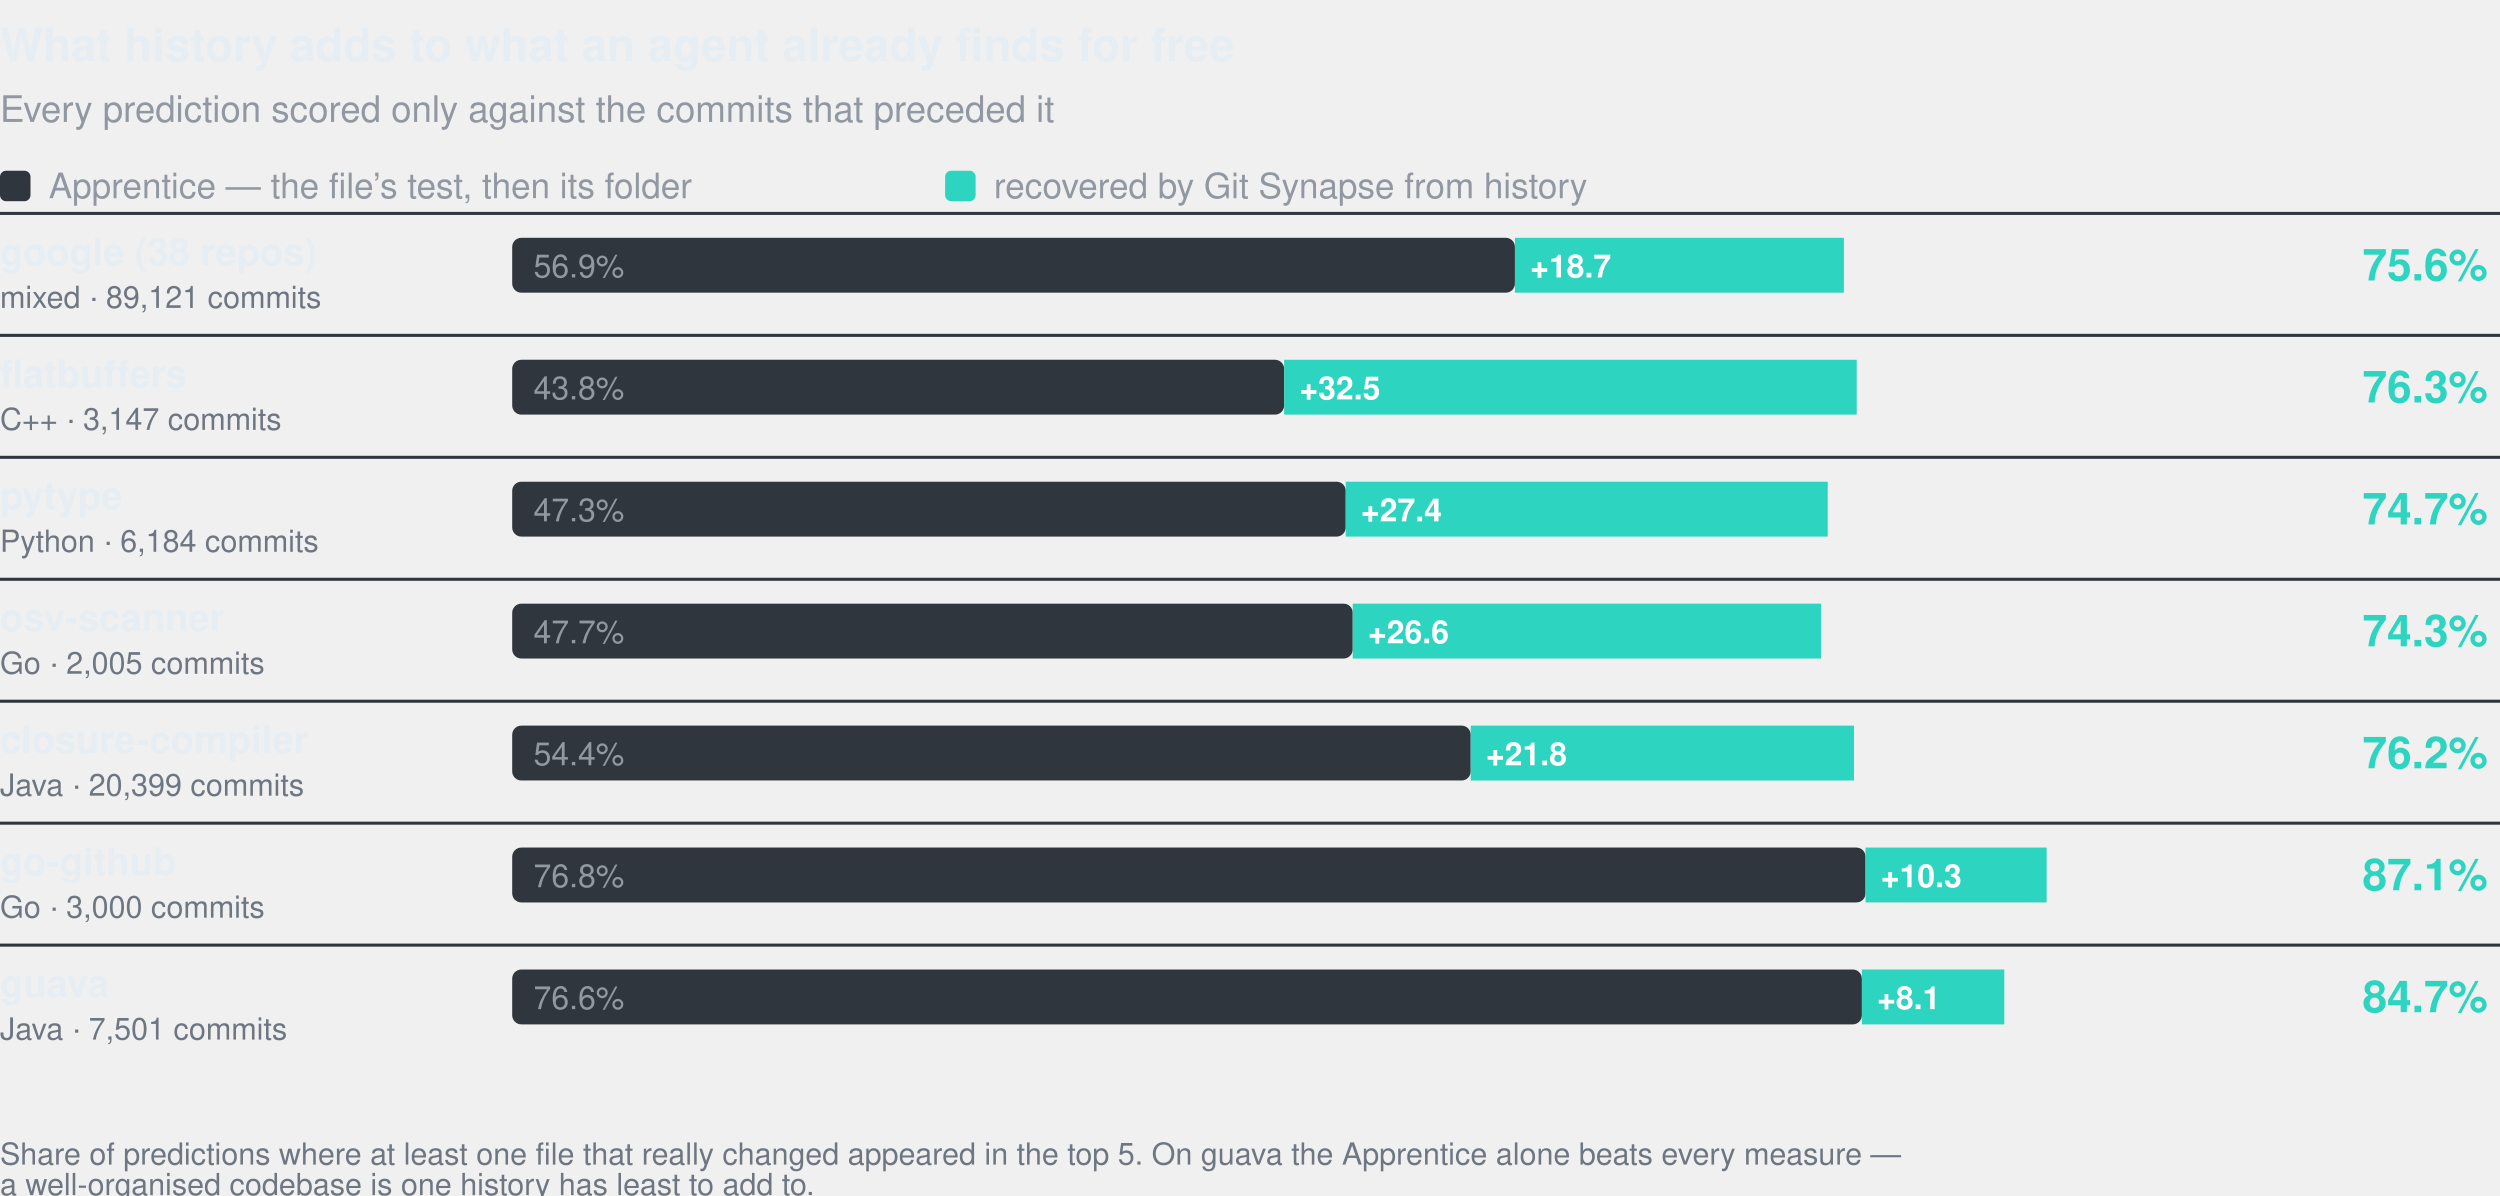
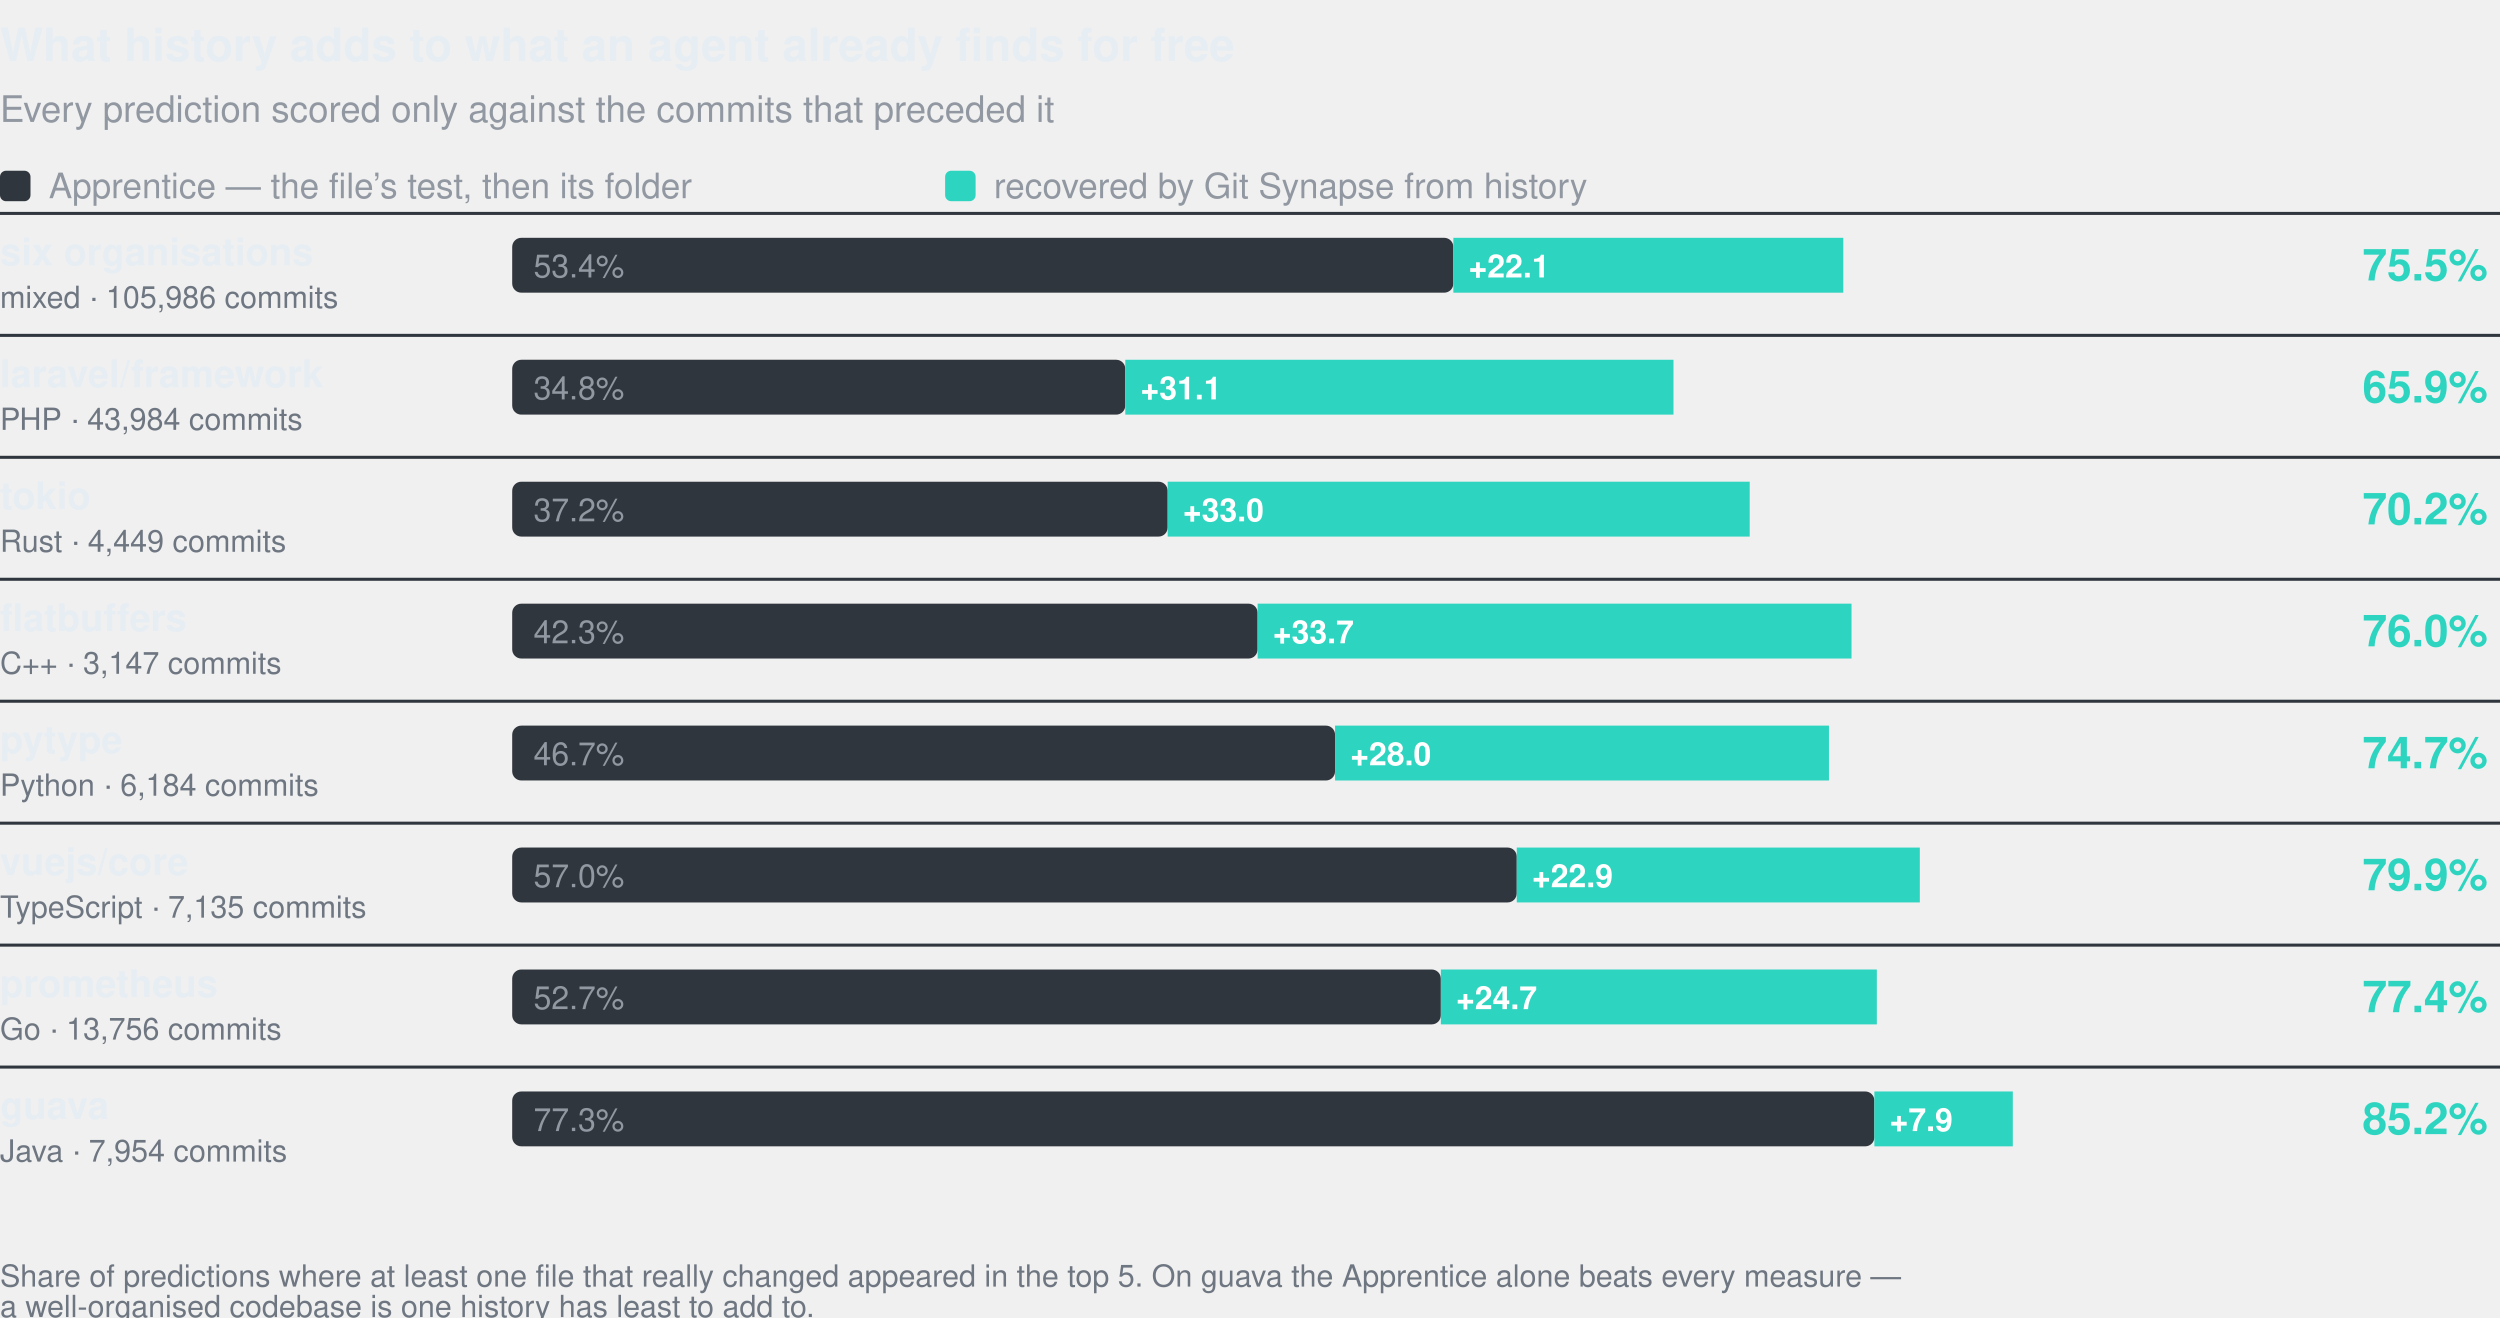
- <svg xmlns="http://www.w3.org/2000/svg" width="820" height="392" viewBox="0 0 820 392" font-family="-apple-system,BlinkMacSystemFont,Segoe UI,Helvetica,Arial,sans-serif">
+ <svg xmlns="http://www.w3.org/2000/svg" width="820" height="432" viewBox="0 0 820 432" font-family="-apple-system,BlinkMacSystemFont,Segoe UI,Helvetica,Arial,sans-serif">
  <text x="0" y="20" font-size="15" font-weight="700" fill="#e6edf3">What history adds to what an agent already finds for free</text>
  <text x="0" y="40" font-size="12" fill="#9198a1">Every prediction scored only against the commits that preceded it</text>
  <rect x="0" y="56" width="10" height="10" rx="2" fill="#30363d" />
  <text x="16" y="65" font-size="11.5" fill="#9198a1">Apprentice — the file’s test, then its folder</text>
  <rect x="310" y="56" width="10" height="10" rx="2" fill="#2dd4bf" />
  <text x="326" y="65" font-size="11.5" fill="#9198a1">recovered by Git Synapse from history</text>
  <line x1="0" y1="70" x2="820" y2="70" stroke="#30363d" stroke-width="1" />
-   <text x="0" y="87" font-size="12.5" font-weight="600" fill="#e6edf3">google (38 repos)</text>
-   <text x="0" y="101" font-size="10" fill="#6e7681">mixed · 89,121 commits</text>
-   <rect x="168" y="78" width="328.9" height="18" rx="3" fill="#30363d" />
-   <rect x="496.9" y="78" width="107.9" height="18" fill="#2dd4bf" />
-   <text x="175" y="91" font-size="10.5" fill="#9198a1">56.9%</text>
-   <text x="501.9" y="91" font-size="10.5" font-weight="700" fill="#ffffff">+18.7</text>
-   <text x="816" y="92" font-size="14.5" font-weight="700" text-anchor="end" fill="#2dd4bf">75.6%</text>
+   <text x="0" y="87" font-size="12.5" font-weight="600" fill="#e6edf3">six organisations</text>
+   <text x="0" y="101" font-size="10" fill="#6e7681">mixed · 105,986 commits</text>
+   <rect x="168" y="78" width="308.7" height="18" rx="3" fill="#30363d" />
+   <rect x="476.7" y="78" width="127.9" height="18" fill="#2dd4bf" />
+   <text x="175" y="91" font-size="10.5" fill="#9198a1">53.4%</text>
+   <text x="481.7" y="91" font-size="10.5" font-weight="700" fill="#ffffff">+22.1</text>
+   <text x="816" y="92" font-size="14.5" font-weight="700" text-anchor="end" fill="#2dd4bf">75.5%</text>
  <line x1="0" y1="110" x2="820" y2="110" stroke="#30363d" stroke-width="1" />
-   <text x="0" y="127" font-size="12.5" font-weight="600" fill="#e6edf3">flatbuffers</text>
-   <text x="0" y="141" font-size="10" fill="#6e7681">C++ · 3,147 commits</text>
-   <rect x="168" y="118" width="253.2" height="18" rx="3" fill="#30363d" />
-   <rect x="421.2" y="118" width="187.8" height="18" fill="#2dd4bf" />
-   <text x="175" y="131" font-size="10.5" fill="#9198a1">43.8%</text>
-   <text x="426.2" y="131" font-size="10.5" font-weight="700" fill="#ffffff">+32.5</text>
-   <text x="816" y="132" font-size="14.5" font-weight="700" text-anchor="end" fill="#2dd4bf">76.3%</text>
+   <text x="0" y="127" font-size="12.5" font-weight="600" fill="#e6edf3">laravel/framework</text>
+   <text x="0" y="141" font-size="10" fill="#6e7681">PHP · 43,984 commits</text>
+   <rect x="168" y="118" width="201.1" height="18" rx="3" fill="#30363d" />
+   <rect x="369.1" y="118" width="179.8" height="18" fill="#2dd4bf" />
+   <text x="175" y="131" font-size="10.5" fill="#9198a1">34.8%</text>
+   <text x="374.1" y="131" font-size="10.5" font-weight="700" fill="#ffffff">+31.1</text>
+   <text x="816" y="132" font-size="14.5" font-weight="700" text-anchor="end" fill="#2dd4bf">65.9%</text>
  <line x1="0" y1="150" x2="820" y2="150" stroke="#30363d" stroke-width="1" />
-   <text x="0" y="167" font-size="12.5" font-weight="600" fill="#e6edf3">pytype</text>
-   <text x="0" y="181" font-size="10" fill="#6e7681">Python · 6,184 commits</text>
-   <rect x="168" y="158" width="273.4" height="18" rx="3" fill="#30363d" />
-   <rect x="441.4" y="158" width="158.1" height="18" fill="#2dd4bf" />
-   <text x="175" y="171" font-size="10.5" fill="#9198a1">47.3%</text>
-   <text x="446.4" y="171" font-size="10.5" font-weight="700" fill="#ffffff">+27.4</text>
-   <text x="816" y="172" font-size="14.5" font-weight="700" text-anchor="end" fill="#2dd4bf">74.7%</text>
+   <text x="0" y="167" font-size="12.5" font-weight="600" fill="#e6edf3">tokio</text>
+   <text x="0" y="181" font-size="10" fill="#6e7681">Rust · 4,449 commits</text>
+   <rect x="168" y="158" width="215.0" height="18" rx="3" fill="#30363d" />
+   <rect x="383.0" y="158" width="190.9" height="18" fill="#2dd4bf" />
+   <text x="175" y="171" font-size="10.5" fill="#9198a1">37.2%</text>
+   <text x="388.0" y="171" font-size="10.5" font-weight="700" fill="#ffffff">+33.0</text>
+   <text x="816" y="172" font-size="14.5" font-weight="700" text-anchor="end" fill="#2dd4bf">70.2%</text>
  <line x1="0" y1="190" x2="820" y2="190" stroke="#30363d" stroke-width="1" />
-   <text x="0" y="207" font-size="12.5" font-weight="600" fill="#e6edf3">osv-scanner</text>
-   <text x="0" y="221" font-size="10" fill="#6e7681">Go · 2,005 commits</text>
-   <rect x="168" y="198" width="275.7" height="18" rx="3" fill="#30363d" />
-   <rect x="443.7" y="198" width="153.6" height="18" fill="#2dd4bf" />
-   <text x="175" y="211" font-size="10.5" fill="#9198a1">47.7%</text>
-   <text x="448.7" y="211" font-size="10.5" font-weight="700" fill="#ffffff">+26.6</text>
-   <text x="816" y="212" font-size="14.5" font-weight="700" text-anchor="end" fill="#2dd4bf">74.3%</text>
+   <text x="0" y="207" font-size="12.5" font-weight="600" fill="#e6edf3">flatbuffers</text>
+   <text x="0" y="221" font-size="10" fill="#6e7681">C++ · 3,147 commits</text>
+   <rect x="168" y="198" width="244.5" height="18" rx="3" fill="#30363d" />
+   <rect x="412.5" y="198" width="194.8" height="18" fill="#2dd4bf" />
+   <text x="175" y="211" font-size="10.5" fill="#9198a1">42.3%</text>
+   <text x="417.5" y="211" font-size="10.5" font-weight="700" fill="#ffffff">+33.7</text>
+   <text x="816" y="212" font-size="14.5" font-weight="700" text-anchor="end" fill="#2dd4bf">76.0%</text>
  <line x1="0" y1="230" x2="820" y2="230" stroke="#30363d" stroke-width="1" />
-   <text x="0" y="247" font-size="12.5" font-weight="600" fill="#e6edf3">closure-compiler</text>
-   <text x="0" y="261" font-size="10" fill="#6e7681">Java · 20,399 commits</text>
-   <rect x="168" y="238" width="314.4" height="18" rx="3" fill="#30363d" />
-   <rect x="482.4" y="238" width="125.7" height="18" fill="#2dd4bf" />
-   <text x="175" y="251" font-size="10.5" fill="#9198a1">54.4%</text>
-   <text x="487.4" y="251" font-size="10.5" font-weight="700" fill="#ffffff">+21.8</text>
-   <text x="816" y="252" font-size="14.5" font-weight="700" text-anchor="end" fill="#2dd4bf">76.2%</text>
+   <text x="0" y="247" font-size="12.5" font-weight="600" fill="#e6edf3">pytype</text>
+   <text x="0" y="261" font-size="10" fill="#6e7681">Python · 6,184 commits</text>
+   <rect x="168" y="238" width="269.9" height="18" rx="3" fill="#30363d" />
+   <rect x="437.9" y="238" width="162.0" height="18" fill="#2dd4bf" />
+   <text x="175" y="251" font-size="10.5" fill="#9198a1">46.7%</text>
+   <text x="442.9" y="251" font-size="10.5" font-weight="700" fill="#ffffff">+28.0</text>
+   <text x="816" y="252" font-size="14.5" font-weight="700" text-anchor="end" fill="#2dd4bf">74.7%</text>
  <line x1="0" y1="270" x2="820" y2="270" stroke="#30363d" stroke-width="1" />
-   <text x="0" y="287" font-size="12.5" font-weight="600" fill="#e6edf3">go-github</text>
-   <text x="0" y="301" font-size="10" fill="#6e7681">Go · 3,000 commits</text>
-   <rect x="168" y="278" width="443.9" height="18" rx="3" fill="#30363d" />
-   <rect x="611.9" y="278" width="59.4" height="18" fill="#2dd4bf" />
-   <text x="175" y="291" font-size="10.5" fill="#9198a1">76.8%</text>
-   <text x="616.9" y="291" font-size="10.5" font-weight="700" fill="#ffffff">+10.3</text>
-   <text x="816" y="292" font-size="14.5" font-weight="700" text-anchor="end" fill="#2dd4bf">87.1%</text>
+   <text x="0" y="287" font-size="12.5" font-weight="600" fill="#e6edf3">vuejs/core</text>
+   <text x="0" y="301" font-size="10" fill="#6e7681">TypeScript · 7,135 commits</text>
+   <rect x="168" y="278" width="329.5" height="18" rx="3" fill="#30363d" />
+   <rect x="497.5" y="278" width="132.2" height="18" fill="#2dd4bf" />
+   <text x="175" y="291" font-size="10.5" fill="#9198a1">57.0%</text>
+   <text x="502.5" y="291" font-size="10.5" font-weight="700" fill="#ffffff">+22.9</text>
+   <text x="816" y="292" font-size="14.5" font-weight="700" text-anchor="end" fill="#2dd4bf">79.9%</text>
  <line x1="0" y1="310" x2="820" y2="310" stroke="#30363d" stroke-width="1" />
-   <text x="0" y="327" font-size="12.5" font-weight="600" fill="#e6edf3">guava</text>
-   <text x="0" y="341" font-size="10" fill="#6e7681">Java · 7,501 commits</text>
-   <rect x="168" y="318" width="442.7" height="18" rx="3" fill="#30363d" />
-   <rect x="610.7" y="318" width="46.7" height="18" fill="#2dd4bf" />
-   <text x="175" y="331" font-size="10.5" fill="#9198a1">76.6%</text>
-   <text x="615.7" y="331" font-size="10.5" font-weight="700" fill="#ffffff">+8.1</text>
-   <text x="816" y="332" font-size="14.5" font-weight="700" text-anchor="end" fill="#2dd4bf">84.7%</text>
-   <text x="0" y="382" font-size="10" fill="#6e7681">Share of predictions where at least one file that really changed appeared in the top 5. On guava the Apprentice alone beats every measure —</text>
-   <text x="0" y="392" font-size="10" fill="#6e7681">a well-organised codebase is one history has least to add to.</text>
+   <text x="0" y="327" font-size="12.5" font-weight="600" fill="#e6edf3">prometheus</text>
+   <text x="0" y="341" font-size="10" fill="#6e7681">Go · 13,756 commits</text>
+   <rect x="168" y="318" width="304.6" height="18" rx="3" fill="#30363d" />
+   <rect x="472.6" y="318" width="143.0" height="18" fill="#2dd4bf" />
+   <text x="175" y="331" font-size="10.5" fill="#9198a1">52.7%</text>
+   <text x="477.6" y="331" font-size="10.5" font-weight="700" fill="#ffffff">+24.7</text>
+   <text x="816" y="332" font-size="14.5" font-weight="700" text-anchor="end" fill="#2dd4bf">77.4%</text>
+   <line x1="0" y1="350" x2="820" y2="350" stroke="#30363d" stroke-width="1" />
+   <text x="0" y="367" font-size="12.5" font-weight="600" fill="#e6edf3">guava</text>
+   <text x="0" y="381" font-size="10" fill="#6e7681">Java · 7,954 commits</text>
+   <rect x="168" y="358" width="446.8" height="18" rx="3" fill="#30363d" />
+   <rect x="614.8" y="358" width="45.4" height="18" fill="#2dd4bf" />
+   <text x="175" y="371" font-size="10.5" fill="#9198a1">77.3%</text>
+   <text x="619.8" y="371" font-size="10.5" font-weight="700" fill="#ffffff">+7.9</text>
+   <text x="816" y="372" font-size="14.5" font-weight="700" text-anchor="end" fill="#2dd4bf">85.2%</text>
+   <text x="0" y="422" font-size="10" fill="#6e7681">Share of predictions where at least one file that really changed appeared in the top 5. On guava the Apprentice alone beats every measure —</text>
+   <text x="0" y="432" font-size="10" fill="#6e7681">a well-organised codebase is one history has least to add to.</text>
</svg>
